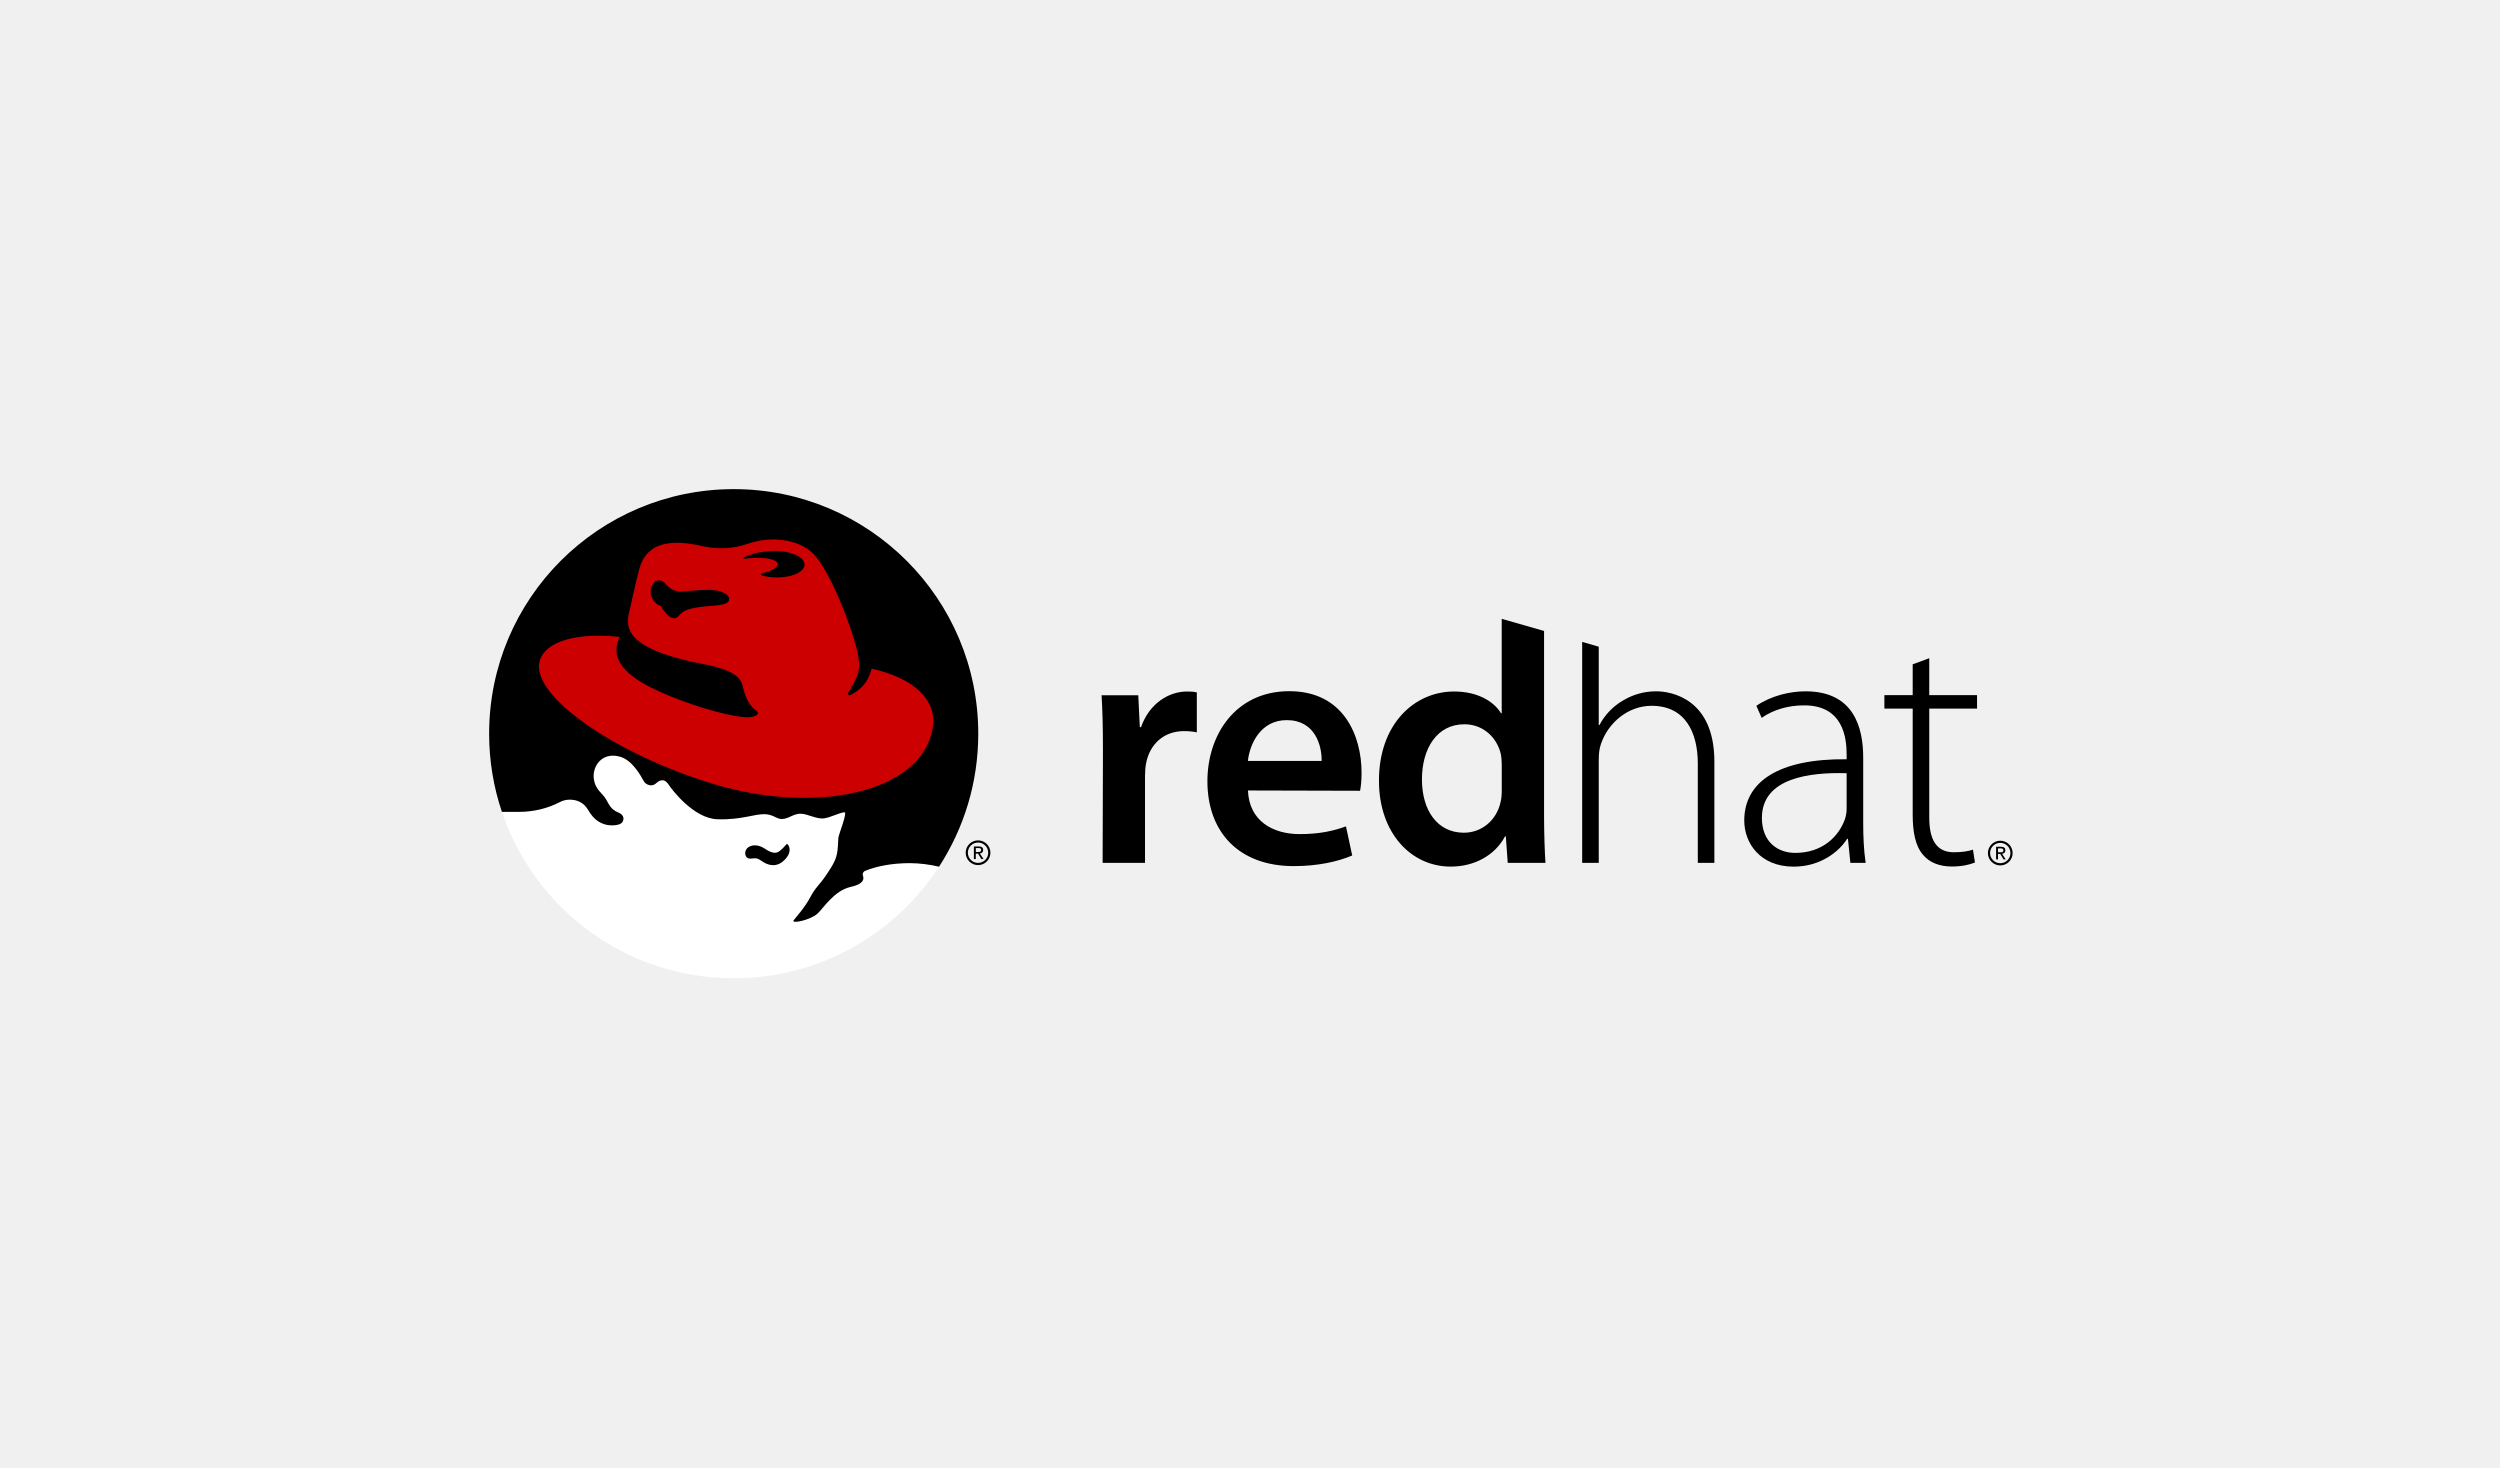
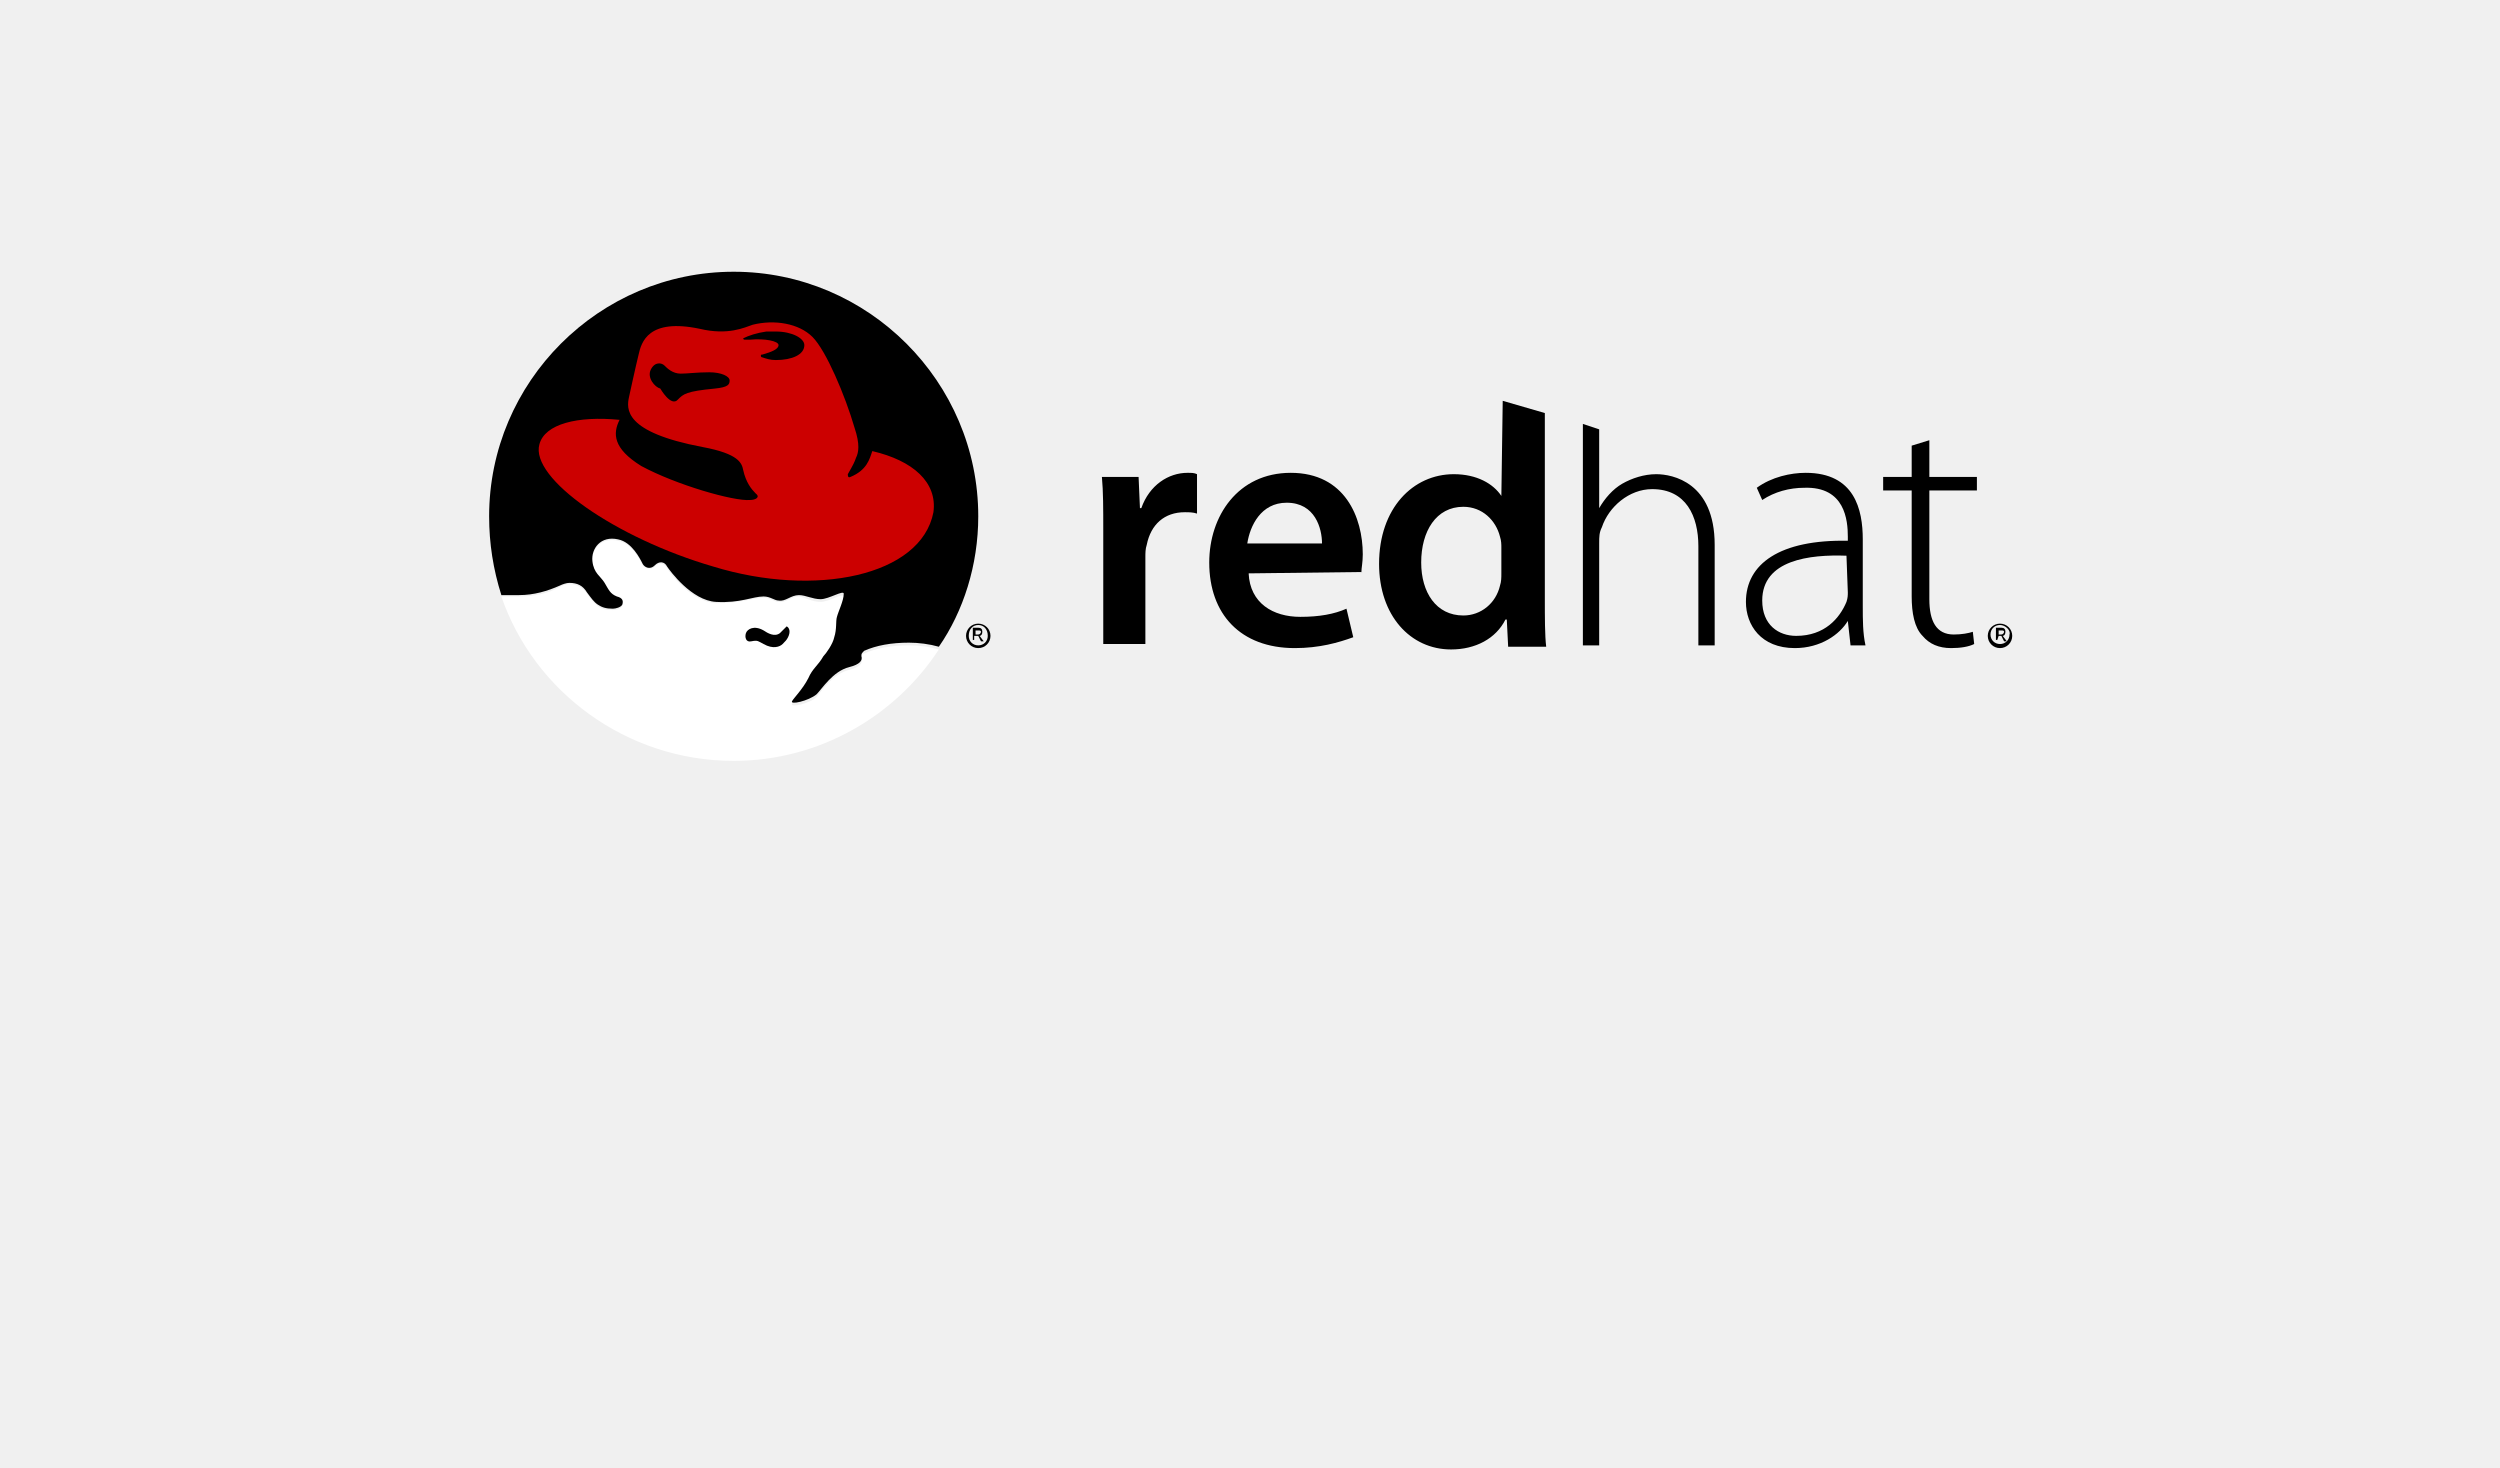
<svg xmlns="http://www.w3.org/2000/svg" id="Layer_1" viewBox="0 0 184 108">
+   <style>.st0{fill:#FFFFFF;} .st1{fill:#CC0000;}</style>
  <g>
    <g>
-       <path d="M71.82 62.823h.16l.246.402h.158l-.265-.41c.137-.016.24-.09.24-.254 0-.184-.108-.263-.327-.263h-.354v.928h.14v-.402zm0-.12v-.287h.19c.1 0 .204.022.204.137 0 .142-.106.152-.226.152h-.17z" />
-       <path d="M72.895 62.762c0 .5-.408.91-.91.91s-.91-.41-.91-.91c0-.502.408-.91.91-.91.503 0 .91.408.91.91zm-.91-.75c-.414 0-.75.336-.75.75s.336.747.75.747c.413 0 .748-.335.748-.747 0-.415-.335-.75-.748-.75z" />
-       <path fill="#FFF" d="M66.938 63.524c-1.273 0-2.432.22-3.286.577-.094.048-.16.146-.16.258 0 .04.01.082.025.118.1.293-.065.61-.892.792-1.226.27-2 1.535-2.443 1.955-.52.494-1.99.797-1.768.503.173-.23.834-.948 1.236-1.724.36-.694.68-.89 1.12-1.553.13-.195.632-.877.778-1.416.164-.526.11-1.187.17-1.46.09-.392.462-1.243.49-1.723.015-.27-1.136.39-1.682.39s-1.078-.33-1.566-.352c-.604-.028-.992.466-1.54.38-.31-.05-.574-.325-1.12-.345-.775-.028-1.724.432-3.506.374-1.753-.057-3.372-2.216-3.593-2.56-.258-.4-.574-.4-.92-.085-.344.316-.77.067-.89-.145-.23-.402-.845-1.577-1.797-1.824-1.317-.34-1.983.73-1.897 1.58.088.864.646 1.107.905 1.566.26.46.392.755.88.958.344.145.472.357.37.64-.09.247-.45.303-.685.315-.502.024-.853-.112-1.11-.276-.298-.19-.54-.455-.8-.903-.302-.495-.777-.71-1.33-.71-.262 0-.51.07-.728.182-.866.45-1.897.718-3.007.718h-1.252C39.34 66.875 46.07 72 54 72c6.335 0 11.904-3.27 15.113-8.216-.695-.16-1.43-.26-2.175-.26z" />
-       <path d="M57.927 62.12c-.016 0-.03.007-.042.018-.233.27-.334.36-.502.495-.406.327-.87-.042-1.167-.217-.66-.388-1.193-.143-1.322.157-.13.303.014.666.374.618.504-.064.526.014.89.245.68.43 1.175.196 1.428-.007.21-.168.328-.31.438-.516.195-.385.036-.69-.057-.78-.012-.006-.026-.012-.04-.012z" />
-       <path d="M54 36c-9.94 0-18 8.06-18 18 0 2.012.33 3.948.94 5.754h1.25c1.11 0 2.142-.267 3.008-.718.22-.112.466-.182.73-.182.552 0 1.026.215 1.327.71.26.45.503.713.8.902.257.164.61.3 1.11.277.237-.01.596-.068.686-.315.104-.283-.025-.497-.37-.64-.487-.203-.62-.5-.878-.96-.26-.46-.818-.703-.905-1.567-.087-.85.58-1.92 1.897-1.58.952.247 1.567 1.423 1.797 1.826.122.212.547.46.892.145.344-.316.66-.316.92.087.22.343 1.84 2.5 3.593 2.558 1.782.057 2.73-.403 3.507-.374.545.022.808.296 1.12.346.547.086.935-.408 1.54-.38.487.025 1.02.35 1.565.35.546 0 1.697-.658 1.68-.386-.027.48-.397 1.332-.487 1.724-.063.272-.008.933-.17 1.46-.147.54-.65 1.22-.778 1.416-.44.66-.76.86-1.12 1.552-.403.776-1.064 1.494-1.237 1.724-.22.294 1.248-.01 1.768-.503.443-.42 1.217-1.685 2.443-1.955.827-.182.993-.5.892-.792-.015-.034-.026-.076-.026-.117 0-.113.067-.21.16-.26.855-.354 2.014-.575 3.287-.575.743 0 1.48.1 2.173.26C70.94 60.967 72 57.608 72 54c0-9.94-8.058-18-18-18z" />
-       <path fill="#C00" d="M64.158 49.21c-.178.6-.43 1.364-1.556 1.94-.164.085-.227-.053-.15-.182.424-.723.5-.904.624-1.19.173-.417.264-1.01-.08-2.25-.677-2.435-2.09-5.69-3.116-6.748-.99-1.02-2.785-1.306-4.408-.89-.598.153-1.767.76-3.934.273-3.752-.845-4.308 1.034-4.523 1.852-.216.82-.733 3.145-.733 3.145-.172.948-.398 2.595 5.428 3.705 2.714.517 2.852 1.218 2.972 1.723.216.904.56 1.422.948 1.68.388.26 0 .473-.43.517-1.156.12-5.428-1.105-7.955-2.54-2.068-1.265-2.102-2.402-1.63-3.368-3.122-.338-5.467.293-5.89 1.77-.73 2.538 5.578 6.873 12.76 9.048 7.54 2.282 15.293.69 16.155-4.05.39-2.152-1.424-3.744-4.482-4.434zM52.6 44.57c-2.08.15-2.295.376-2.684.79-.55.586-1.273-.758-1.273-.758-.434-.09-.96-.79-.677-1.445.28-.646.796-.453.958-.25.197.244.617.645 1.163.63.546-.013 1.175-.128 2.053-.128.89 0 1.488.33 1.522.617.03.243-.072.472-1.062.544zm4.497-2.07c-.373-.008-.724-.062-1.026-.15-.035-.008-.06-.04-.06-.075 0-.036.026-.067.062-.076.72-.168 1.206-.44 1.17-.697-.044-.34-.986-.527-2.102-.415-.122.013-.24.028-.357.046h-.01c-.03 0-.057-.024-.057-.054 0-.022.013-.04.033-.05.402-.213 1.003-.382 1.692-.452.207-.02.408-.032.603-.033h.103c1.154.026 2.077.485 2.064 1.024-.014.54-.96.957-2.115.93z" />
+       <path d="M71.8 46.8h.2l.2.4h.2l-.3-.4c.1 0 .2-.1.2-.3 0-.2-.1-.3-.3-.3h-.4v.9h.1v-.3zm0-.1v-.3h.2c.1 0 .2 0 .2.1s-.1.2-.2.2h-.2z" />
+       <path d="M72.9 46.8c0 .5-.4.9-.9.9s-.9-.4-.9-.9.4-.9.9-.9.9.4.9.9zM72 46c-.4 0-.7.3-.7.8 0 .4.3.7.7.7.4 0 .7-.3.7-.7 0-.5-.3-.8-.7-.8z" />
+       <path class="st0" d="M66.9 47.5c-1.3 0-2.4.2-3.3.6-.1 0-.2.1-.2.3v.1c.1.3-.1.6-.9.8-1.2.3-2 1.5-2.4 2-.5.5-2 .8-1.8.5.2-.2.8-.9 1.2-1.7.4-.7.7-.9 1.1-1.6.1-.2.6-.9.8-1.4.2-.5.1-1.2.2-1.5.1-.4.5-1.2.5-1.7 0-.3-1.1.4-1.7.4s-1.1-.3-1.6-.4c-.6 0-1 .5-1.5.4-.3 0-.6-.3-1.1-.3-.8 0-1.7.4-3.5.4-1.8-.1-3.4-2.2-3.6-2.6-.3-.4-.6-.4-.9-.1-.3.3-.8.1-.9-.1-.2-.4-.8-1.6-1.8-1.8-1.3-.3-2 .7-1.9 1.6.1.9.6 1.1.9 1.6.3.5.4.8.9 1 .3.1.5.4.4.6-.1.2-.4.3-.7.3-.5 0-.9-.1-1.1-.3-.3-.2-.5-.5-.8-.9-.3-.5-.8-.7-1.3-.7-.3 0-.5.1-.7.2-.9.5-1.9.7-3 .7h-1.3C39.3 50.9 46.1 56 54 56c6.3 0 11.9-3.3 15.1-8.2-.7-.2-1.4-.3-2.2-.3z" />
+       <path d="M57.9 46.1l-.5.5c-.4.3-.9 0-1.2-.2-.7-.4-1.2-.1-1.3.2-.1.3 0 .7.4.6.5-.1.5 0 .9.2.7.4 1.2.2 1.4 0 .2-.2.3-.3.4-.5.2-.4.1-.7-.1-.8.1 0 0 0 0 0z" />
+       <path d="M54 20c-9.9 0-18 8.1-18 18 0 2 .3 3.9.9 5.8h1.3c1.1 0 2.1-.3 3-.7.2-.1.5-.2.7-.2.6 0 1 .2 1.3.7.3.4.5.7.8.9.3.2.6.3 1.1.3.2 0 .6-.1.7-.3.1-.3 0-.5-.4-.6-.5-.2-.6-.5-.9-1-.3-.5-.8-.7-.9-1.6-.1-.9.6-1.9 1.9-1.6 1 .2 1.6 1.4 1.8 1.8.1.2.5.5.9.1.3-.3.7-.3.9.1.2.3 1.8 2.5 3.6 2.6 1.8.1 2.7-.4 3.5-.4.5 0 .8.3 1.1.3.5.1.9-.4 1.5-.4.5 0 1 .3 1.6.3s1.7-.7 1.7-.4c0 .5-.4 1.3-.5 1.7-.1.3 0 .9-.2 1.5-.1.5-.6 1.2-.8 1.4-.4.7-.8.9-1.1 1.6-.4.8-1.1 1.5-1.2 1.7-.2.3 1.2 0 1.8-.5.4-.4 1.2-1.7 2.4-2 .8-.2 1-.5.9-.8v-.1c0-.1.1-.2.2-.3.9-.4 2-.6 3.3-.6.7 0 1.5.1 2.2.3 1.8-2.6 2.9-6 2.9-9.6 0-9.9-8.1-18-18-18z" />
+       <path class="st1" d="M64.2 33.2c-.2.6-.4 1.4-1.6 1.9-.2.1-.2-.1-.2-.2.4-.7.5-.9.6-1.2.2-.4.3-1-.1-2.2-.7-2.4-2.1-5.7-3.1-6.7s-2.8-1.3-4.4-.9c-.6.2-1.8.8-3.9.3-3.8-.8-4.3 1-4.5 1.9-.2.8-.7 3.1-.7 3.1-.2.9-.4 2.6 5.4 3.7 2.7.5 2.9 1.2 3 1.7.2.9.6 1.4.9 1.7.4.3 0 .5-.4.5-1.2.1-5.4-1.1-8-2.5-2.1-1.3-2.1-2.4-1.6-3.4-3.1-.3-5.5.3-5.9 1.8-.7 2.5 5.6 6.9 12.8 9 7.5 2.3 15.3.7 16.2-4 .3-2.2-1.5-3.8-4.5-4.5zm-11.6-4.6c-2.1.2-2.3.4-2.7.8-.5.6-1.3-.8-1.3-.8-.4-.1-1-.8-.7-1.4.3-.6.8-.5 1-.3.2.2.6.6 1.2.6.5 0 1.2-.1 2.1-.1.9 0 1.5.3 1.5.6s-.1.5-1.1.6zm4.5-2.1c-.4 0-.7-.1-1-.2 0 0-.1 0-.1-.1s0-.1.1-.1c.7-.2 1.2-.4 1.2-.7 0-.3-1-.5-2.1-.4h-.4s-.1 0-.1-.1c.4-.2 1-.4 1.7-.5h.7c1.2 0 2.1.5 2.1 1 0 .7-.9 1.1-2.1 1.1z" />
    </g>
    <g>
-       <path d="M81.176 55.136c0-1.65-.034-2.865-.1-3.963h2.7l.115 2.342h.09c.606-1.736 2.044-2.62 3.375-2.62.305 0 .482.01.73.066V53.9c-.29-.057-.563-.09-.938-.09-1.486 0-2.517.946-2.795 2.36-.053.275-.08.605-.08.94v6.396h-3.12l.024-8.368zM91.85 58.178c.083 2.235 1.813 3.212 3.81 3.212 1.434 0 2.46-.225 3.403-.57l.46 2.144c-1.054.448-2.52.782-4.308.782-4.005 0-6.35-2.473-6.35-6.25 0-3.405 2.065-6.625 6.03-6.625 4.01 0 5.316 3.3 5.316 6 0 .578-.05 1.044-.11 1.33l-8.25-.022zm5.424-2.172c.014-1.143-.483-3.005-2.57-3.005-1.92 0-2.72 1.742-2.86 3.006h5.43zM137.132 60.573c0 .976.04 1.986.18 2.932h-1.124l-.18-1.77h-.057c-.597.952-1.972 2.05-3.934 2.05-2.483 0-3.64-1.746-3.64-3.392 0-2.85 2.516-4.565 7.536-4.512v-.33c0-1.22-.237-3.655-3.157-3.636-1.08 0-2.205.29-3.098.92l-.39-.888c1.128-.764 2.506-1.066 3.622-1.066 3.56 0 4.242 2.674 4.242 4.88v4.813zm-1.22-3.665c-2.688-.077-6.236.33-6.236 3.293 0 1.775 1.17 2.572 2.456 2.572 2.057 0 3.226-1.273 3.652-2.475.09-.263.128-.528.128-.74v-2.65zM141.993 48.442v2.72h3.518v.99h-3.517v8.022c0 1.57.487 2.553 1.813 2.553.636 0 1.086-.084 1.402-.193l.148.945c-.4.166-.958.296-1.703.296-.9 0-1.648-.284-2.13-.875-.56-.647-.75-1.683-.75-2.942v-7.805h-2.083v-.99h2.083v-2.27l1.22-.45zM147.053 62.848h.162l.245.402h.158l-.265-.41c.138-.017.242-.09.242-.254 0-.185-.11-.264-.328-.264h-.354v.928h.14v-.402zm0-.12v-.288h.19c.098 0 .204.022.204.136 0 .143-.106.152-.226.152h-.167z" />
-       <path d="M148.13 62.786c0 .5-.408.91-.91.91-.5 0-.91-.41-.91-.91 0-.502.41-.91.91-.91.502 0 .91.408.91.91zm-.91-.75c-.415 0-.75.336-.75.75 0 .413.335.746.75.746.413 0 .748-.333.748-.746 0-.414-.336-.75-.748-.75zM110.53 52.5h-.052c-.552-.91-1.768-1.606-3.456-1.606-2.966 0-5.548 2.454-5.53 6.586 0 3.79 2.333 6.302 5.278 6.302 1.78 0 3.267-.848 4.004-2.23h.055l.14 1.953h2.777c-.057-.838-.103-2.196-.103-3.46V46.44l-3.117-.895V52.5zm0 5.658c0 .327-.024.63-.095.91-.314 1.35-1.417 2.22-2.693 2.22-1.963 0-3.087-1.656-3.087-3.922 0-2.288 1.114-4.06 3.122-4.06 1.402 0 2.406.99 2.682 2.19.052.253.07.564.07.814v1.848zM121.89 50.88c-.938 0-1.78.27-2.486.707-.734.43-1.33 1.093-1.686 1.78h-.05v-5.77l-1.22-.352v16.26h1.22v-7.548c0-.5.04-.85.167-1.216.527-1.534 1.974-2.794 3.723-2.794 2.527 0 3.4 2.026 3.4 4.25v7.31h1.22V56.06c0-4.597-3.118-5.18-4.287-5.18z" />
+       <path d="M81.2 39.1c0-1.7 0-2.9-.1-4h2.7l.1 2.3h.1c.6-1.7 2-2.6 3.4-2.6.3 0 .5 0 .7.1v2.9c-.3-.1-.6-.1-.9-.1-1.5 0-2.5.9-2.8 2.4-.1.3-.1.6-.1.9v6.4h-3.1v-8.3zM91.9 42.2c.1 2.2 1.8 3.2 3.8 3.2 1.4 0 2.5-.2 3.4-.6l.5 2.1c-1.1.4-2.5.8-4.3.8-4 0-6.3-2.5-6.3-6.3 0-3.4 2.1-6.6 6-6.6 4 0 5.3 3.3 5.3 6 0 .6-.1 1-.1 1.3l-8.3.1zm5.4-2.2c0-1.1-.5-3-2.6-3-1.9 0-2.7 1.7-2.9 3h5.5zM137.1 44.6c0 1 0 2 .2 2.9h-1.1l-.2-1.8c-.6 1-2 2-3.9 2-2.5 0-3.6-1.7-3.6-3.4 0-2.8 2.5-4.6 7.5-4.5v-.3c0-1.2-.2-3.7-3.2-3.6-1.1 0-2.2.3-3.1.9l-.4-.9c1.1-.8 2.5-1.1 3.6-1.1 3.6 0 4.2 2.7 4.2 4.9v4.9zm-1.2-3.7c-2.7-.1-6.2.3-6.2 3.3 0 1.8 1.2 2.6 2.5 2.6 2.1 0 3.2-1.3 3.7-2.5.1-.3.1-.5.1-.7l-.1-2.7zM142 32.4v2.7h3.5v1H142v8c0 1.6.5 2.6 1.8 2.6.6 0 1.1-.1 1.4-.2l.1.9c-.4.2-1 .3-1.7.3-.9 0-1.6-.3-2.1-.9-.6-.6-.8-1.7-.8-2.9v-7.8h-2.1v-1h2.1v-2.3l1.3-.4zM147.1 46.8h.2l.2.4h.2l-.3-.4c.1 0 .2-.1.2-.3 0-.2-.1-.3-.3-.3h-.4v.9h.1l.1-.3zm0-.1v-.3h.2c.1 0 .2 0 .2.1s-.1.2-.2.2h-.2z" />
+       <path d="M148.1 46.8c0 .5-.4.9-.9.9s-.9-.4-.9-.9.4-.9.9-.9.9.4.9.9zm-.9-.8c-.4 0-.7.3-.7.7 0 .4.3.7.7.7.4 0 .7-.3.7-.7.1-.3-.3-.7-.7-.7zM110.5 36.5c-.6-.9-1.8-1.6-3.5-1.6-3 0-5.5 2.5-5.5 6.6 0 3.8 2.3 6.3 5.3 6.3 1.8 0 3.3-.8 4-2.2h.1l.1 2h2.8c-.1-.8-.1-2.2-.1-3.5V30.4l-3.1-.9-.1 7zm0 5.7c0 .3 0 .6-.1.9-.3 1.3-1.4 2.2-2.7 2.2-2 0-3.1-1.7-3.1-3.9 0-2.3 1.1-4.1 3.1-4.1 1.4 0 2.4 1 2.7 2.2.1.3.1.6.1.8v1.9zM121.9 34.9c-.9 0-1.8.3-2.5.7-.7.4-1.3 1.1-1.7 1.8v-5.8l-1.2-.4v16.3h1.2V40c0-.5 0-.8.2-1.2.5-1.5 2-2.8 3.7-2.8 2.5 0 3.4 2 3.4 4.2v7.3h1.2v-7.4c0-4.6-3.1-5.2-4.3-5.2z" />
    </g>
  </g>
</svg>
